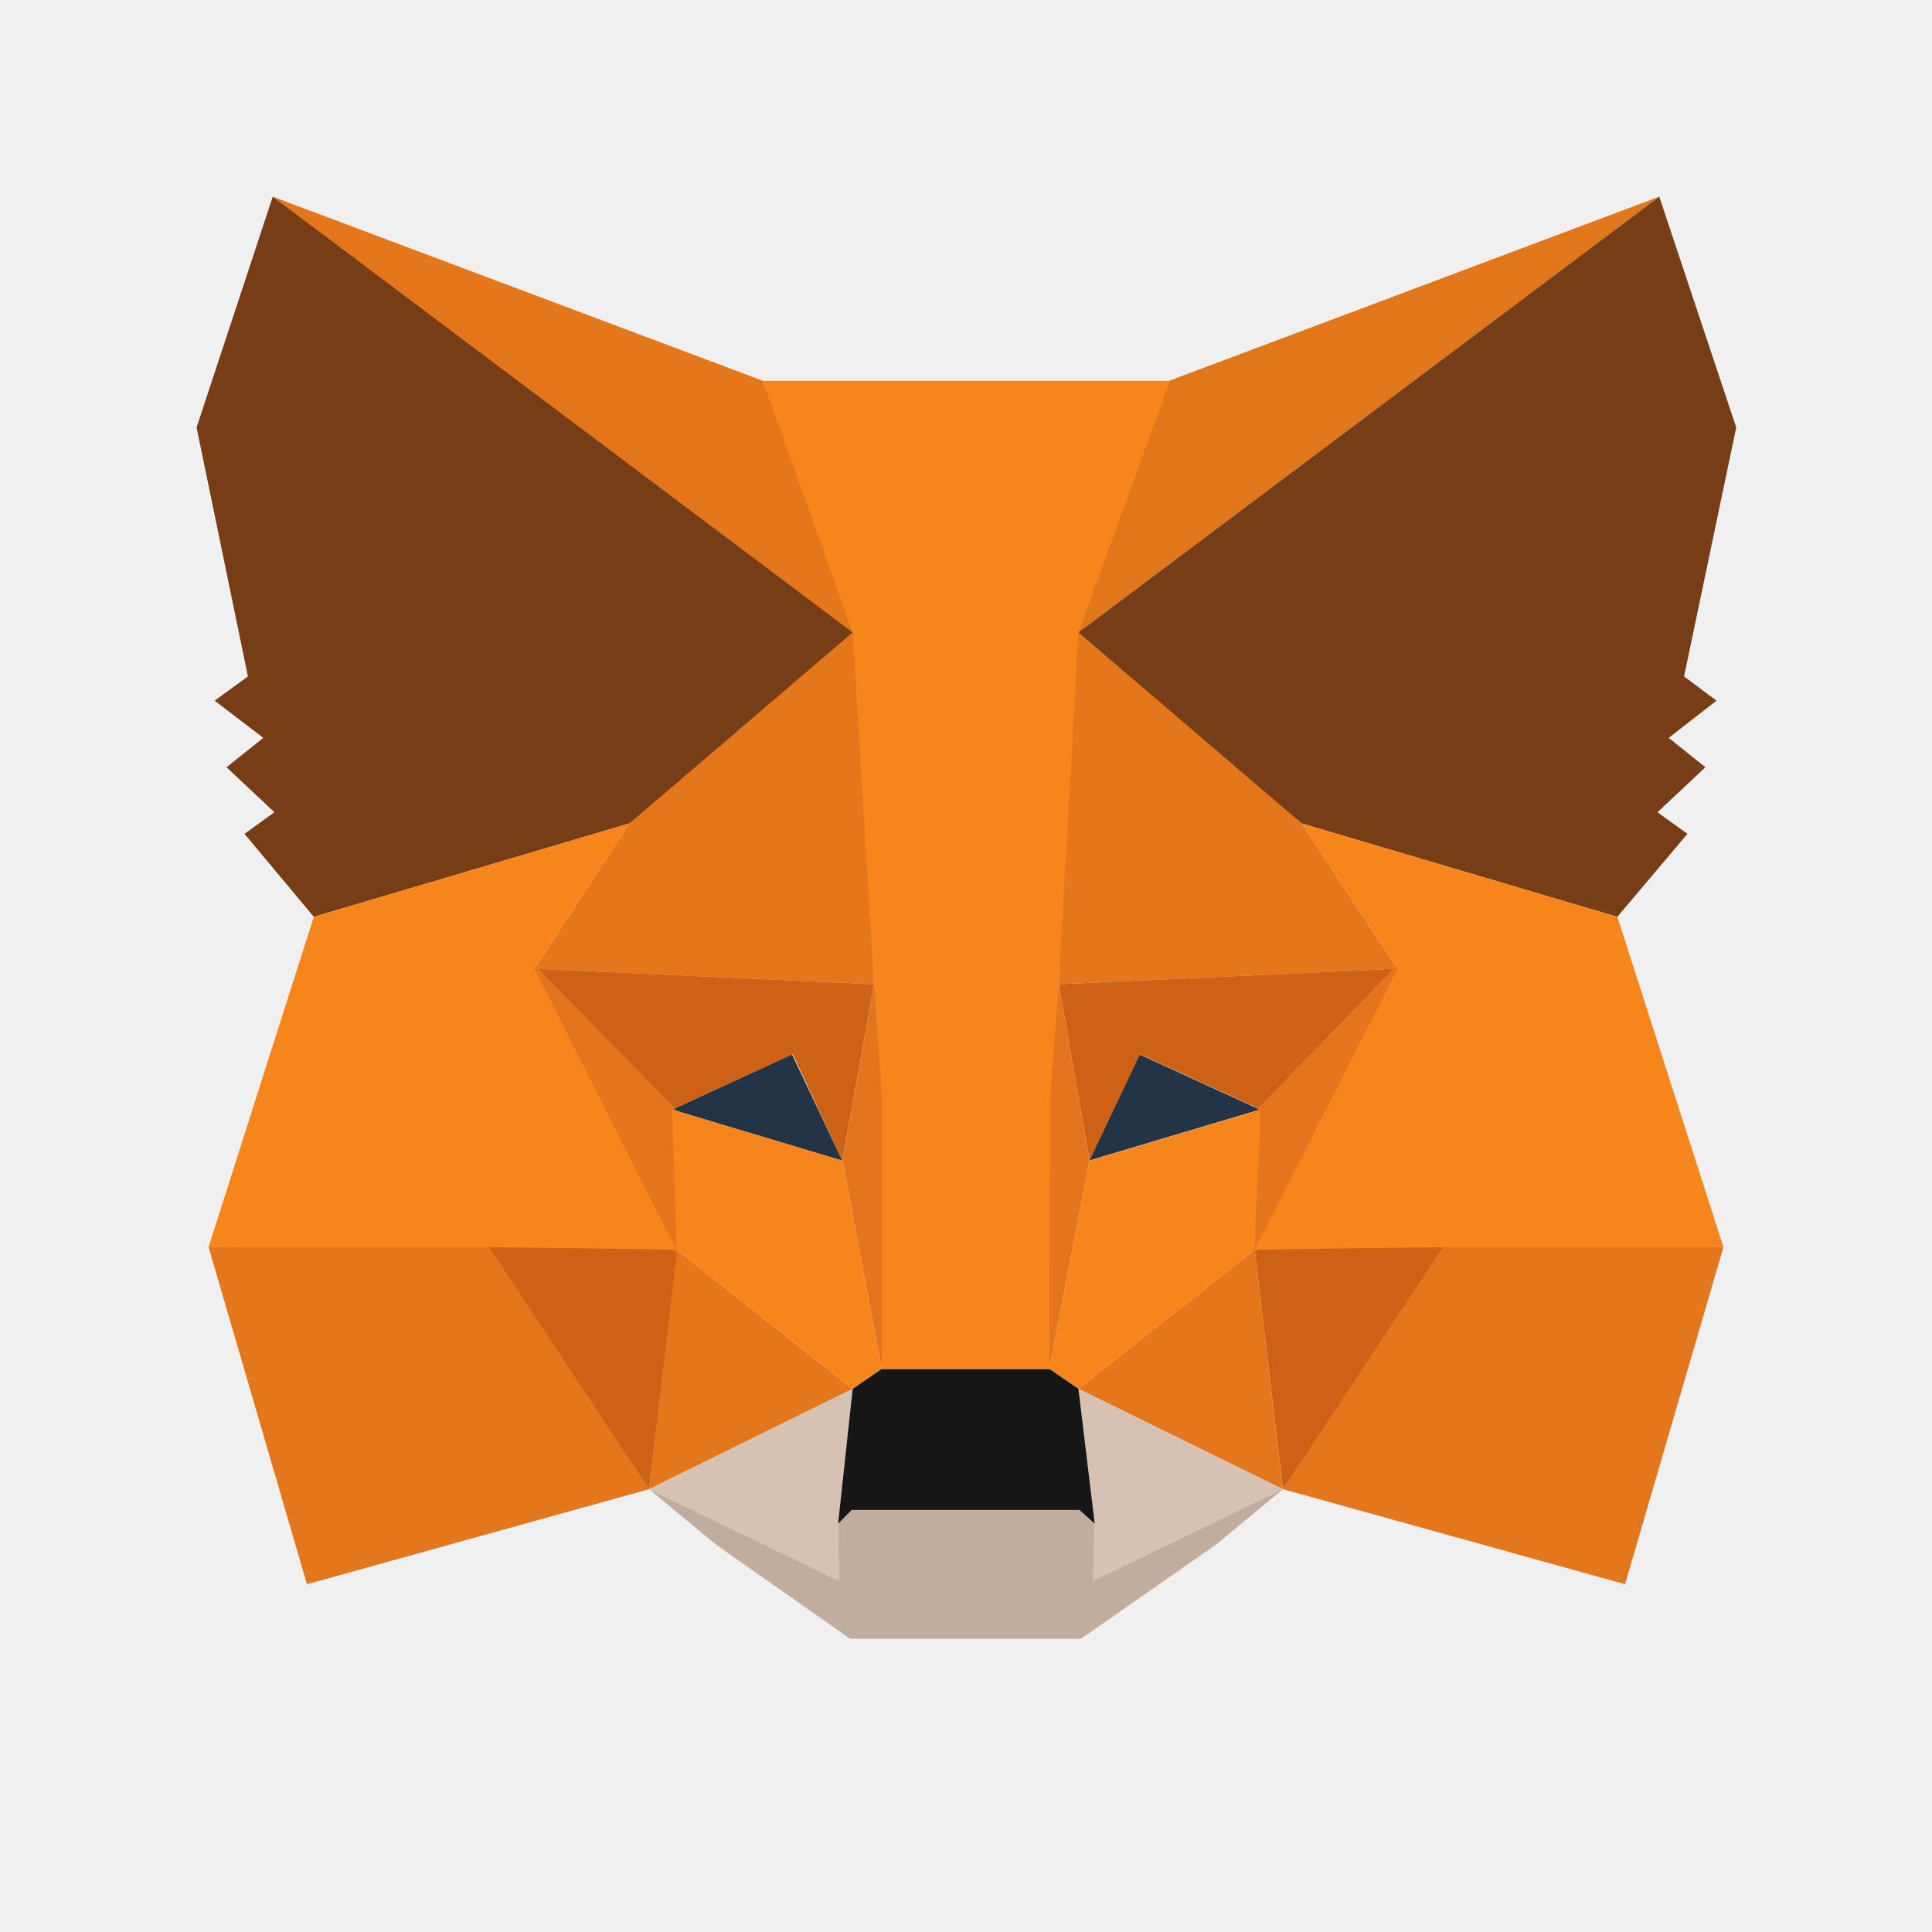
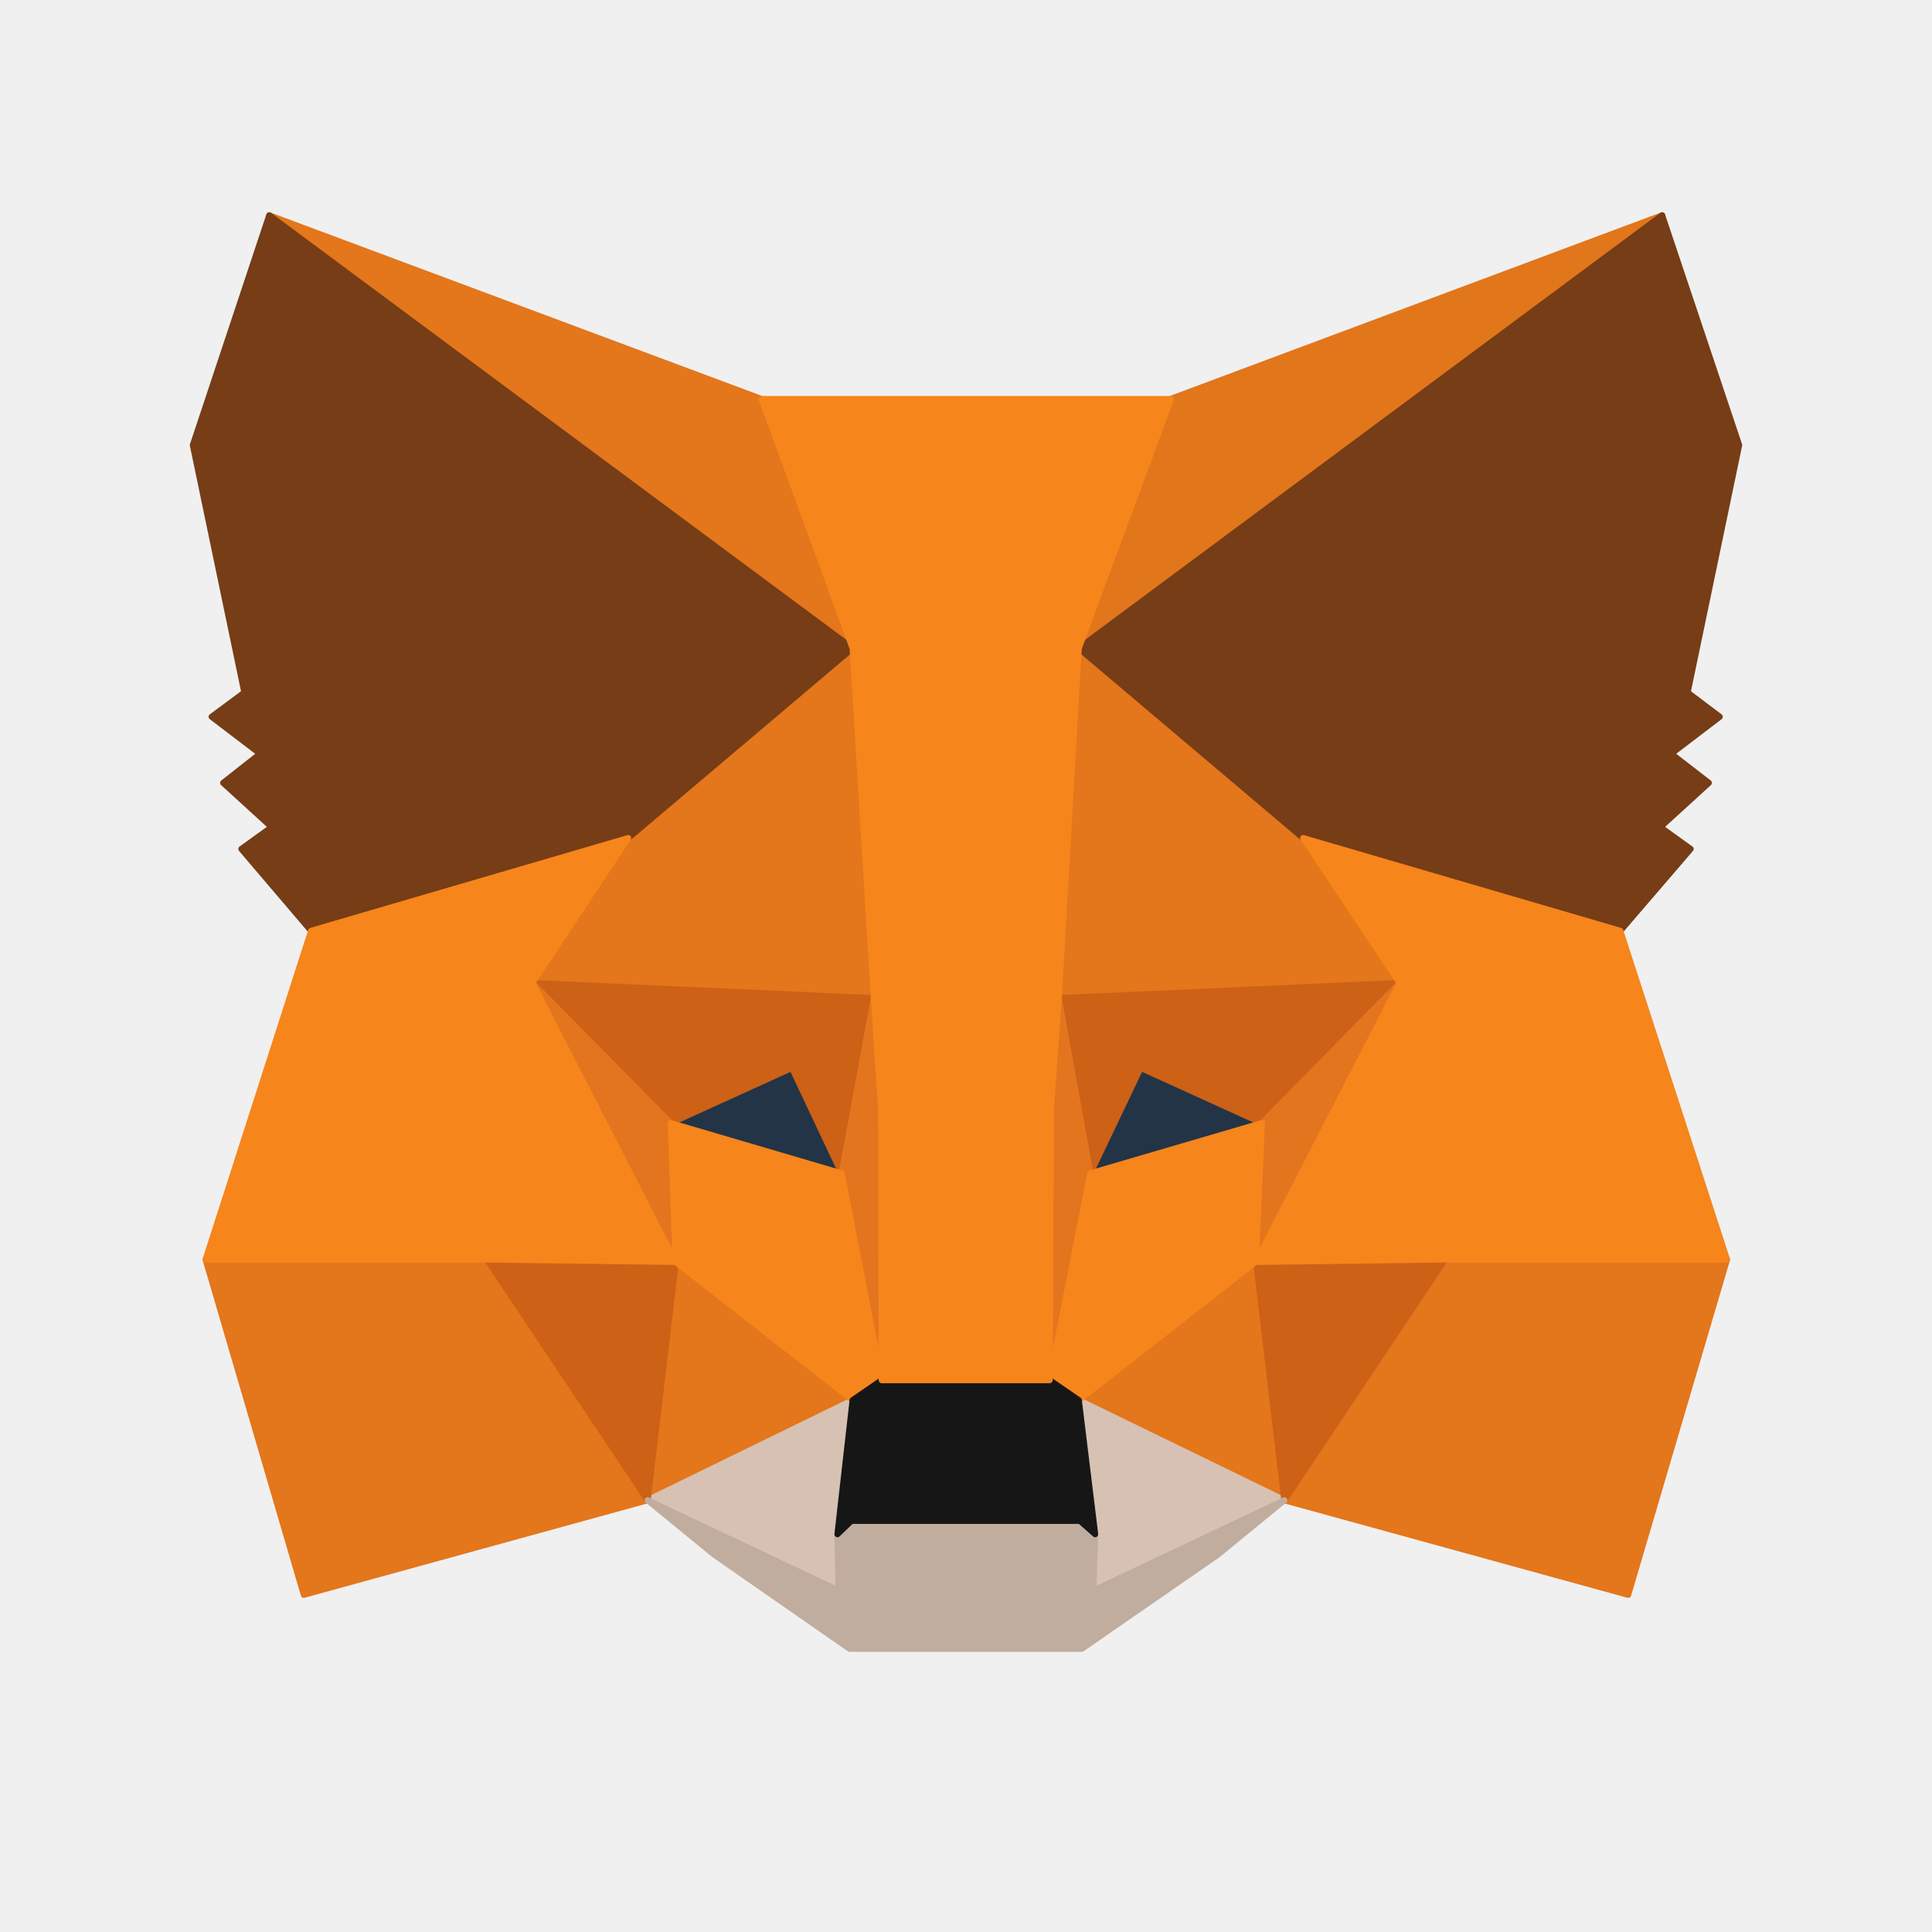
- <svg viewBox="0 0 24 24" display="inline-block" focusable="false" role="presentation" class="css-tic4zn">
-   <g>
-     <g clip-path="url(#clip0_metamask)">
-       <path d="M20.612 2.443L13.153 8.038L14.523 4.73L20.612 2.443Z" fill="#E2761B" />
-       <path d="M3.388 2.443L10.783 8.092L9.476 4.73L3.388 2.443Z" fill="#E4761B" />
-       <path d="M17.924 15.427L15.937 18.499L20.187 19.68L21.409 15.492L17.924 15.427Z" fill="#E4761B" />
-       <path d="M2.591 15.492L3.813 19.68L8.063 18.499L6.076 15.427L2.591 15.492Z" fill="#E4761B" />
-       <path d="M7.819 10.229L6.639 12.034L10.858 12.227L10.709 7.641L7.819 10.229Z" fill="#E4761B" />
-       <path d="M16.17 10.229L13.248 7.587L13.153 12.227L17.36 12.034L16.17 10.229Z" fill="#E4761B" />
-       <path d="M8.063 18.499L10.592 17.253L8.403 15.524L8.063 18.499Z" fill="#E4761B" />
-       <path d="M13.397 17.253L15.936 18.499L15.586 15.524L13.397 17.253Z" fill="#E4761B" />
-       <path d="M15.936 18.499L13.397 17.253L13.599 18.929L13.578 19.637L15.936 18.499Z" fill="#D7C1B3" />
-       <path d="M8.063 18.499L10.422 19.637L10.411 18.929L10.592 17.253L8.063 18.499Z" fill="#D7C1B3" />
-       <path d="M10.464 14.418L8.35 13.784L9.838 13.097L10.464 14.418Z" fill="#233447" />
-       <path d="M13.525 14.418L14.152 13.097L15.65 13.784L13.525 14.418Z" fill="#233447" />
-       <path d="M8.063 18.499L8.424 15.427L6.076 15.492L8.063 18.499Z" fill="#CD6116" />
-       <path d="M15.575 15.427L15.937 18.499L17.923 15.492L15.575 15.427Z" fill="#CD6116" />
-       <path d="M17.36 12.033L13.153 12.227L13.535 14.418L14.162 13.097L15.66 13.784L17.36 12.033Z" fill="#CD6116" />
-       <path d="M8.35 13.784L9.848 13.097L10.464 14.418L10.858 12.227L6.639 12.033L8.35 13.784Z" fill="#CD6116" />
-       <path d="M6.639 12.033L8.403 15.524L8.35 13.784L6.639 12.033Z" fill="#E4751F" stroke="#E4751F" stroke-width="0.07" stroke-linecap="round" stroke-linejoin="round" />
-       <path d="M15.66 13.784L15.586 15.524L17.36 12.033L15.66 13.784Z" fill="#E4751F" stroke="#E4751F" stroke-width="0.07" stroke-linecap="round" stroke-linejoin="round" />
-       <path d="M10.858 12.227L10.465 14.418L10.953 17.006L11.07 13.601L10.858 12.227Z" fill="#E4751F" />
-       <path d="M13.153 12.227L12.951 13.591L13.036 17.006L13.535 14.418L13.153 12.227Z" fill="#E4751F" />
-       <path d="M13.535 14.418L13.036 17.006L13.397 17.253L15.586 15.524L15.66 13.784L13.535 14.418Z" fill="#F6851B" />
-       <path d="M8.35 13.784L8.403 15.524L10.592 17.253L10.953 17.006L10.464 14.418L8.35 13.784Z" fill="#F6851B" />
-       <path d="M13.578 19.637L13.599 18.929L13.408 18.757H10.581L10.411 18.929L10.422 19.637L8.063 18.499L8.892 19.186L10.56 20.357H13.429L15.108 19.186L15.937 18.499L13.578 19.637Z" fill="#C0AD9E" />
-       <path d="M13.397 17.253L13.036 17.006H10.953L10.592 17.253L10.411 18.928L10.581 18.757H13.408L13.599 18.928L13.397 17.253Z" fill="#161616" />
-       <path d="M20.92 8.403L21.568 5.31L20.612 2.443L13.397 7.856L16.17 10.229L20.091 11.389L20.962 10.358L20.59 10.09L21.185 9.531L20.729 9.166L21.323 8.704L20.92 8.403Z" fill="#763D16" />
-       <path d="M2.442 5.31L3.08 8.403L2.666 8.704L3.271 9.166L2.814 9.531L3.409 10.09L3.037 10.358L3.898 11.389L7.819 10.229L10.592 7.856L3.388 2.443L2.442 5.31Z" fill="#763D16" />
-       <path d="M20.091 11.389L16.17 10.229L17.36 12.034L15.586 15.524L17.924 15.492H21.409L20.091 11.389Z" fill="#F6851B" />
-       <path d="M7.819 10.229L3.898 11.389L2.591 15.492H6.076L8.403 15.524L6.639 12.034L7.819 10.229Z" fill="#F6851B" />
-       <path d="M13.153 12.227L13.397 7.856L14.534 4.73H9.476L10.592 7.856L10.858 12.227L10.953 13.602V17.006H13.036L13.046 13.602L13.153 12.227Z" fill="#F6851B" />
-     </g>
-     <defs>
-       <clipPath id="clip0_metamask">
-         <rect x="2.4" y="2.4" width="19.2" height="18" fill="white" />
-       </clipPath>
-     </defs>
+ <svg xmlns="http://www.w3.org/2000/svg" style="enable-background:new 0 0 318.6 318.6" viewBox="0 0 318.6 318.6">
+   <path fill="#E2761B" stroke="#E2761B" stroke-linecap="round" stroke-linejoin="round" d="m274.1 35.5-99.5 73.9L193 65.8z" />
+   <g fill="#E4761B" stroke="#E4761B" stroke-linecap="round" stroke-linejoin="round">
+     <path d="m44.4 35.5 98.7 74.6-17.5-44.3zM238.3 206.8l-26.5 40.6 56.7 15.6 16.3-55.3zM33.9 207.7 50.1 263l56.7-15.6-26.5-40.6z" />
+     <path d="m103.6 138.2-15.8 23.9 56.3 2.5-2-60.5zM214.9 138.2l-39-34.8-1.3 61.2 56.2-2.5zM106.8 247.4l33.8-16.5-29.2-22.8zM177.9 230.9l33.9 16.5-4.7-39.3z" />
  </g>
+   <g fill="#D7C1B3" stroke="#D7C1B3" stroke-linecap="round" stroke-linejoin="round">
+     <path d="m211.8 247.4-33.9-16.5 2.7 22.1-.3 9.3zM106.8 247.4l31.5 14.9-.2-9.3 2.5-22.1z" />
+   </g>
+   <path fill="#233447" stroke="#233447" stroke-linecap="round" stroke-linejoin="round" d="m138.8 193.5-28.2-8.3 19.9-9.1zM179.7 193.5l8.3-17.4 20 9.1z" />
+   <g fill="#CD6116" stroke="#CD6116" stroke-linecap="round" stroke-linejoin="round">
+     <path d="m106.8 247.4 4.8-40.6-31.3.9zM207 206.8l4.8 40.6 26.5-39.7zM230.8 162.1l-56.2 2.5 5.2 28.9 8.3-17.4 20 9.1zM110.6 185.2l20-9.1 8.2 17.4 5.3-28.9-56.3-2.5z" />
+   </g>
+   <g fill="#E4751F" stroke="#E4751F" stroke-linecap="round" stroke-linejoin="round">
+     <path d="m87.8 162.1 23.6 46-.8-22.9zM208.1 185.2l-1 22.9 23.7-46zM144.1 164.6l-5.3 28.9 6.6 34.1 1.5-44.9zM174.6 164.6l-2.7 18 1.2 45 6.7-34.1z" />
+   </g>
+   <path fill="#F6851B" stroke="#F6851B" stroke-linecap="round" stroke-linejoin="round" d="m179.8 193.5-6.7 34.1 4.8 3.3 29.2-22.8 1-22.9zM110.6 185.2l.8 22.9 29.2 22.8 4.8-3.3-6.6-34.1z" />
+   <path fill="#C0AD9E" stroke="#C0AD9E" stroke-linecap="round" stroke-linejoin="round" d="m180.3 262.3.3-9.3-2.5-2.2h-37.7l-2.3 2.2.2 9.3-31.5-14.9 11 9 22.3 15.5h38.3l22.4-15.5 11-9z" />
+   <path fill="#161616" stroke="#161616" stroke-linecap="round" stroke-linejoin="round" d="m177.9 230.9-4.8-3.3h-27.7l-4.8 3.3-2.5 22.1 2.3-2.2h37.7l2.5 2.2z" />
+   <g fill="#763D16" stroke="#763D16" stroke-linecap="round" stroke-linejoin="round">
+     <path d="m278.3 114.2 8.5-40.8-12.7-37.9-96.2 71.4 37 31.3 52.3 15.3 11.6-13.5-5-3.6 8-7.3-6.2-4.8 8-6.1zM31.8 73.4l8.5 40.8-5.4 4 8 6.1-6.1 4.8 8 7.3-5 3.6 11.5 13.5 52.3-15.3 37-31.3-96.2-71.4z" />
+   </g>
+   <path fill="#F6851B" stroke="#F6851B" stroke-linecap="round" stroke-linejoin="round" d="m267.2 153.5-52.3-15.3 15.9 23.9-23.7 46 31.2-.4h46.5zM103.6 138.2l-52.3 15.3-17.4 54.2h46.4l31.1.4-23.6-46zM174.6 164.6l3.3-57.7 15.2-41.1h-67.5l15 41.1 3.5 57.7 1.2 18.2.1 44.8h27.7l.2-44.8z" />
</svg>
